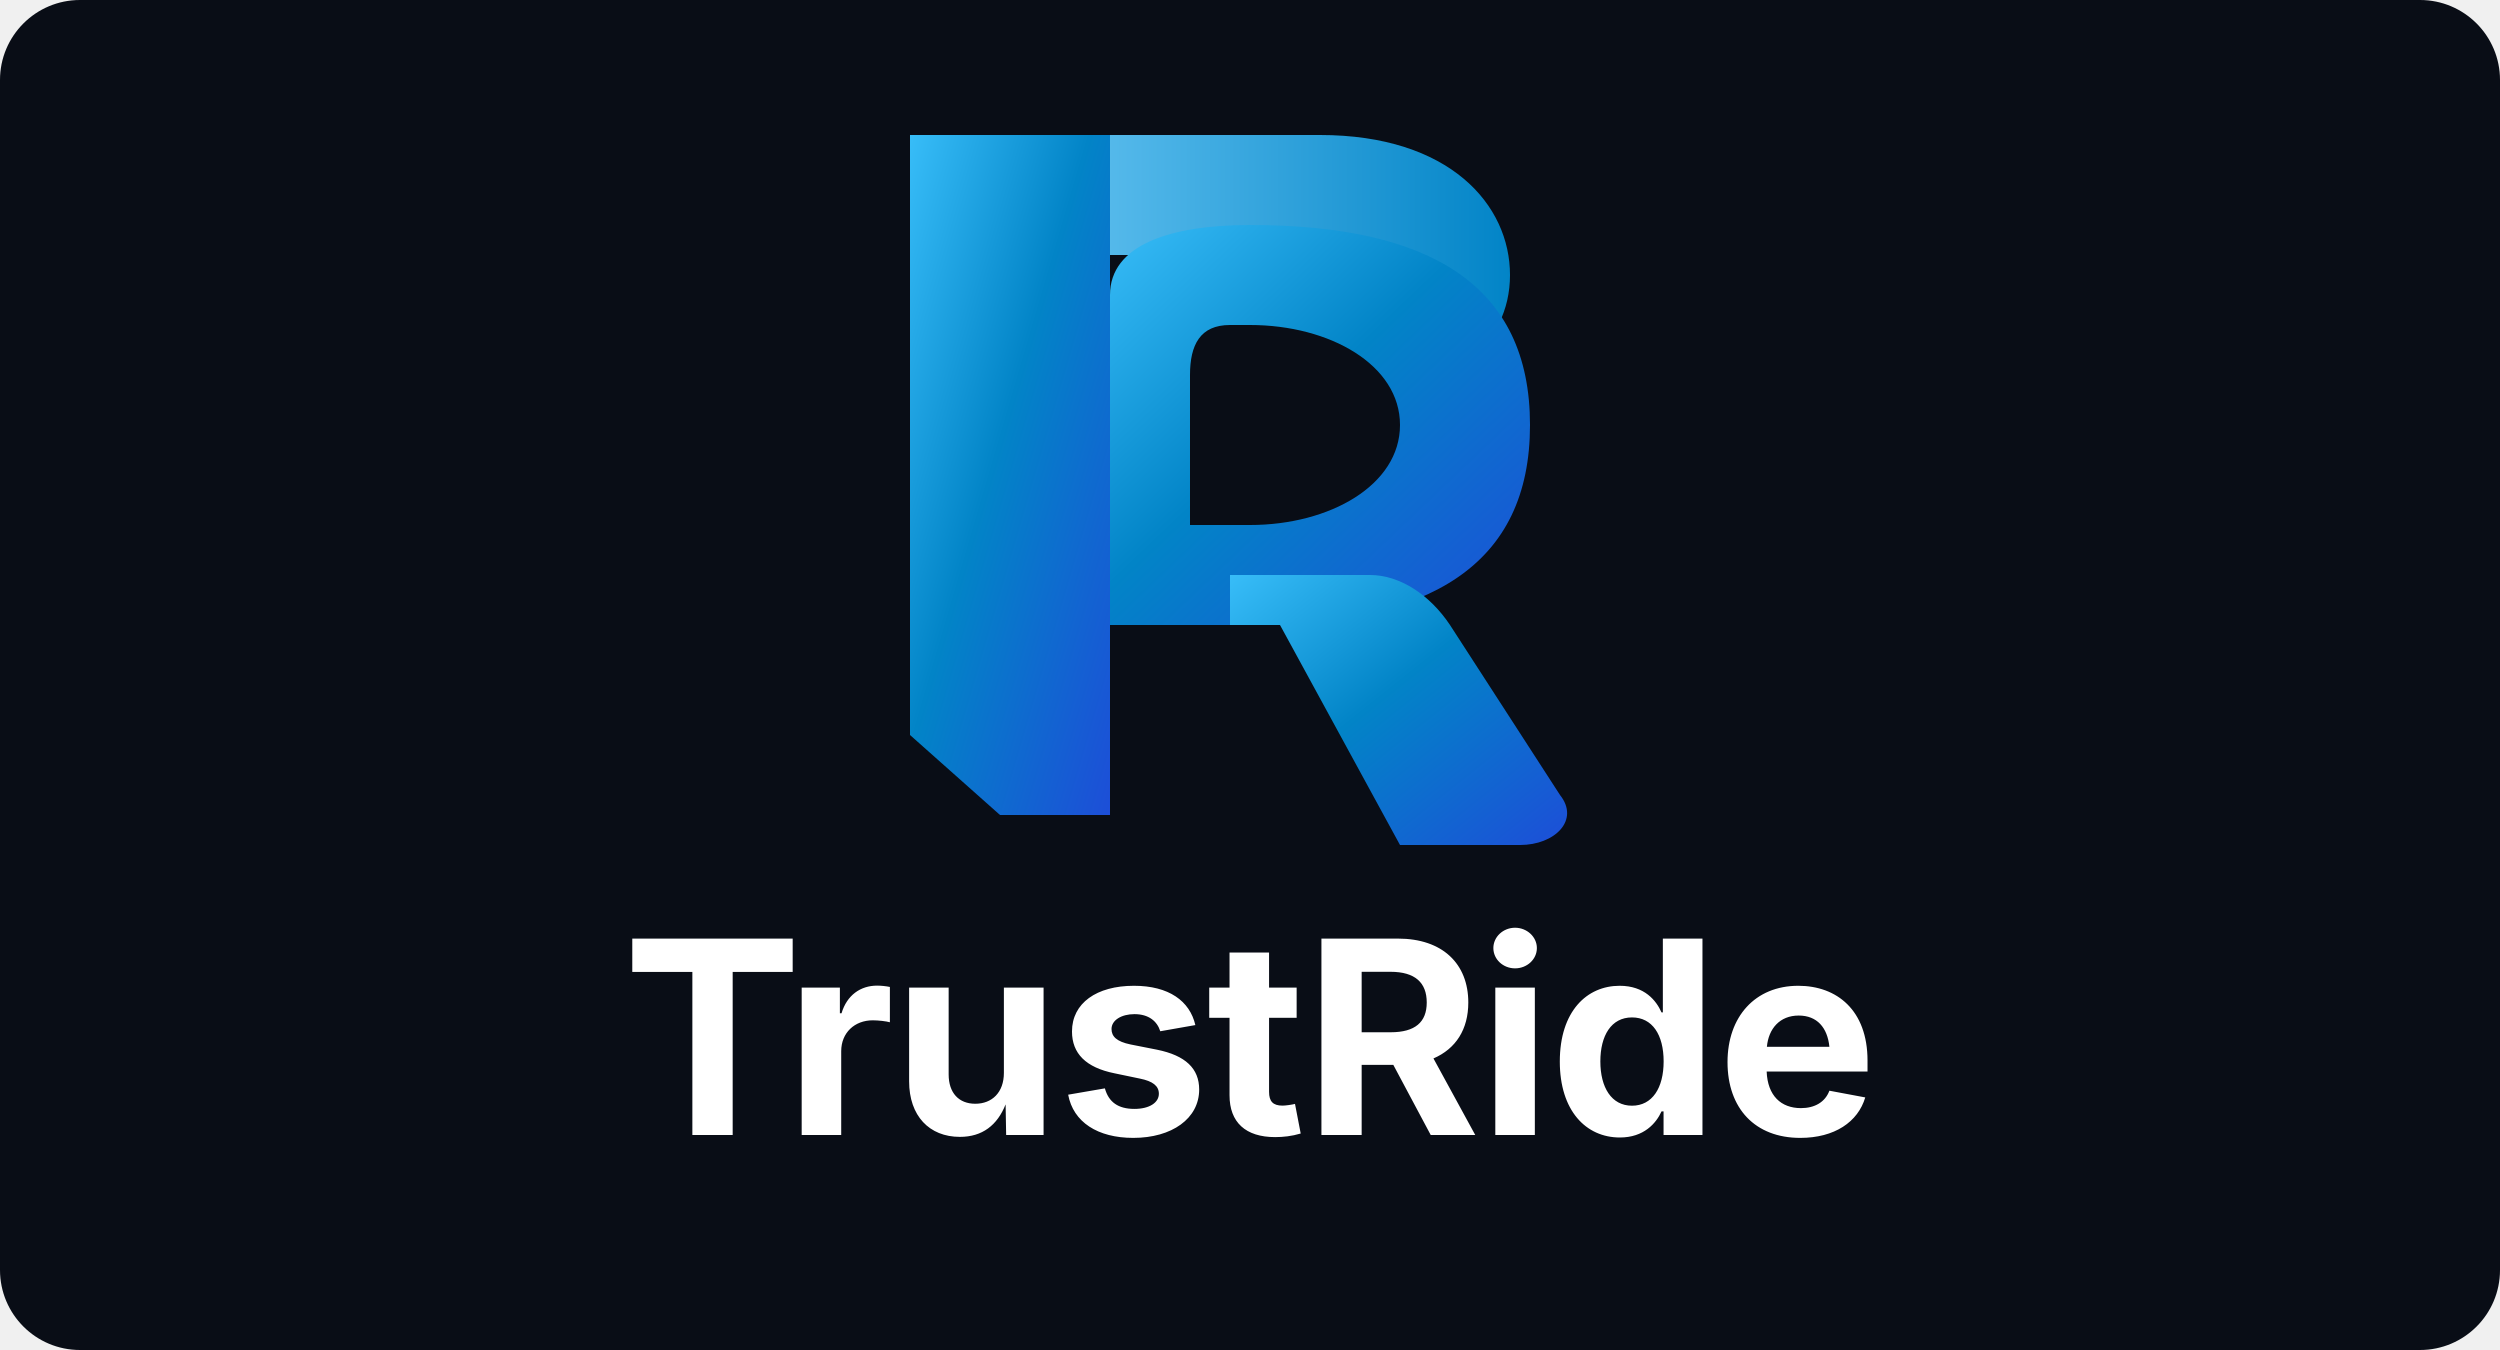
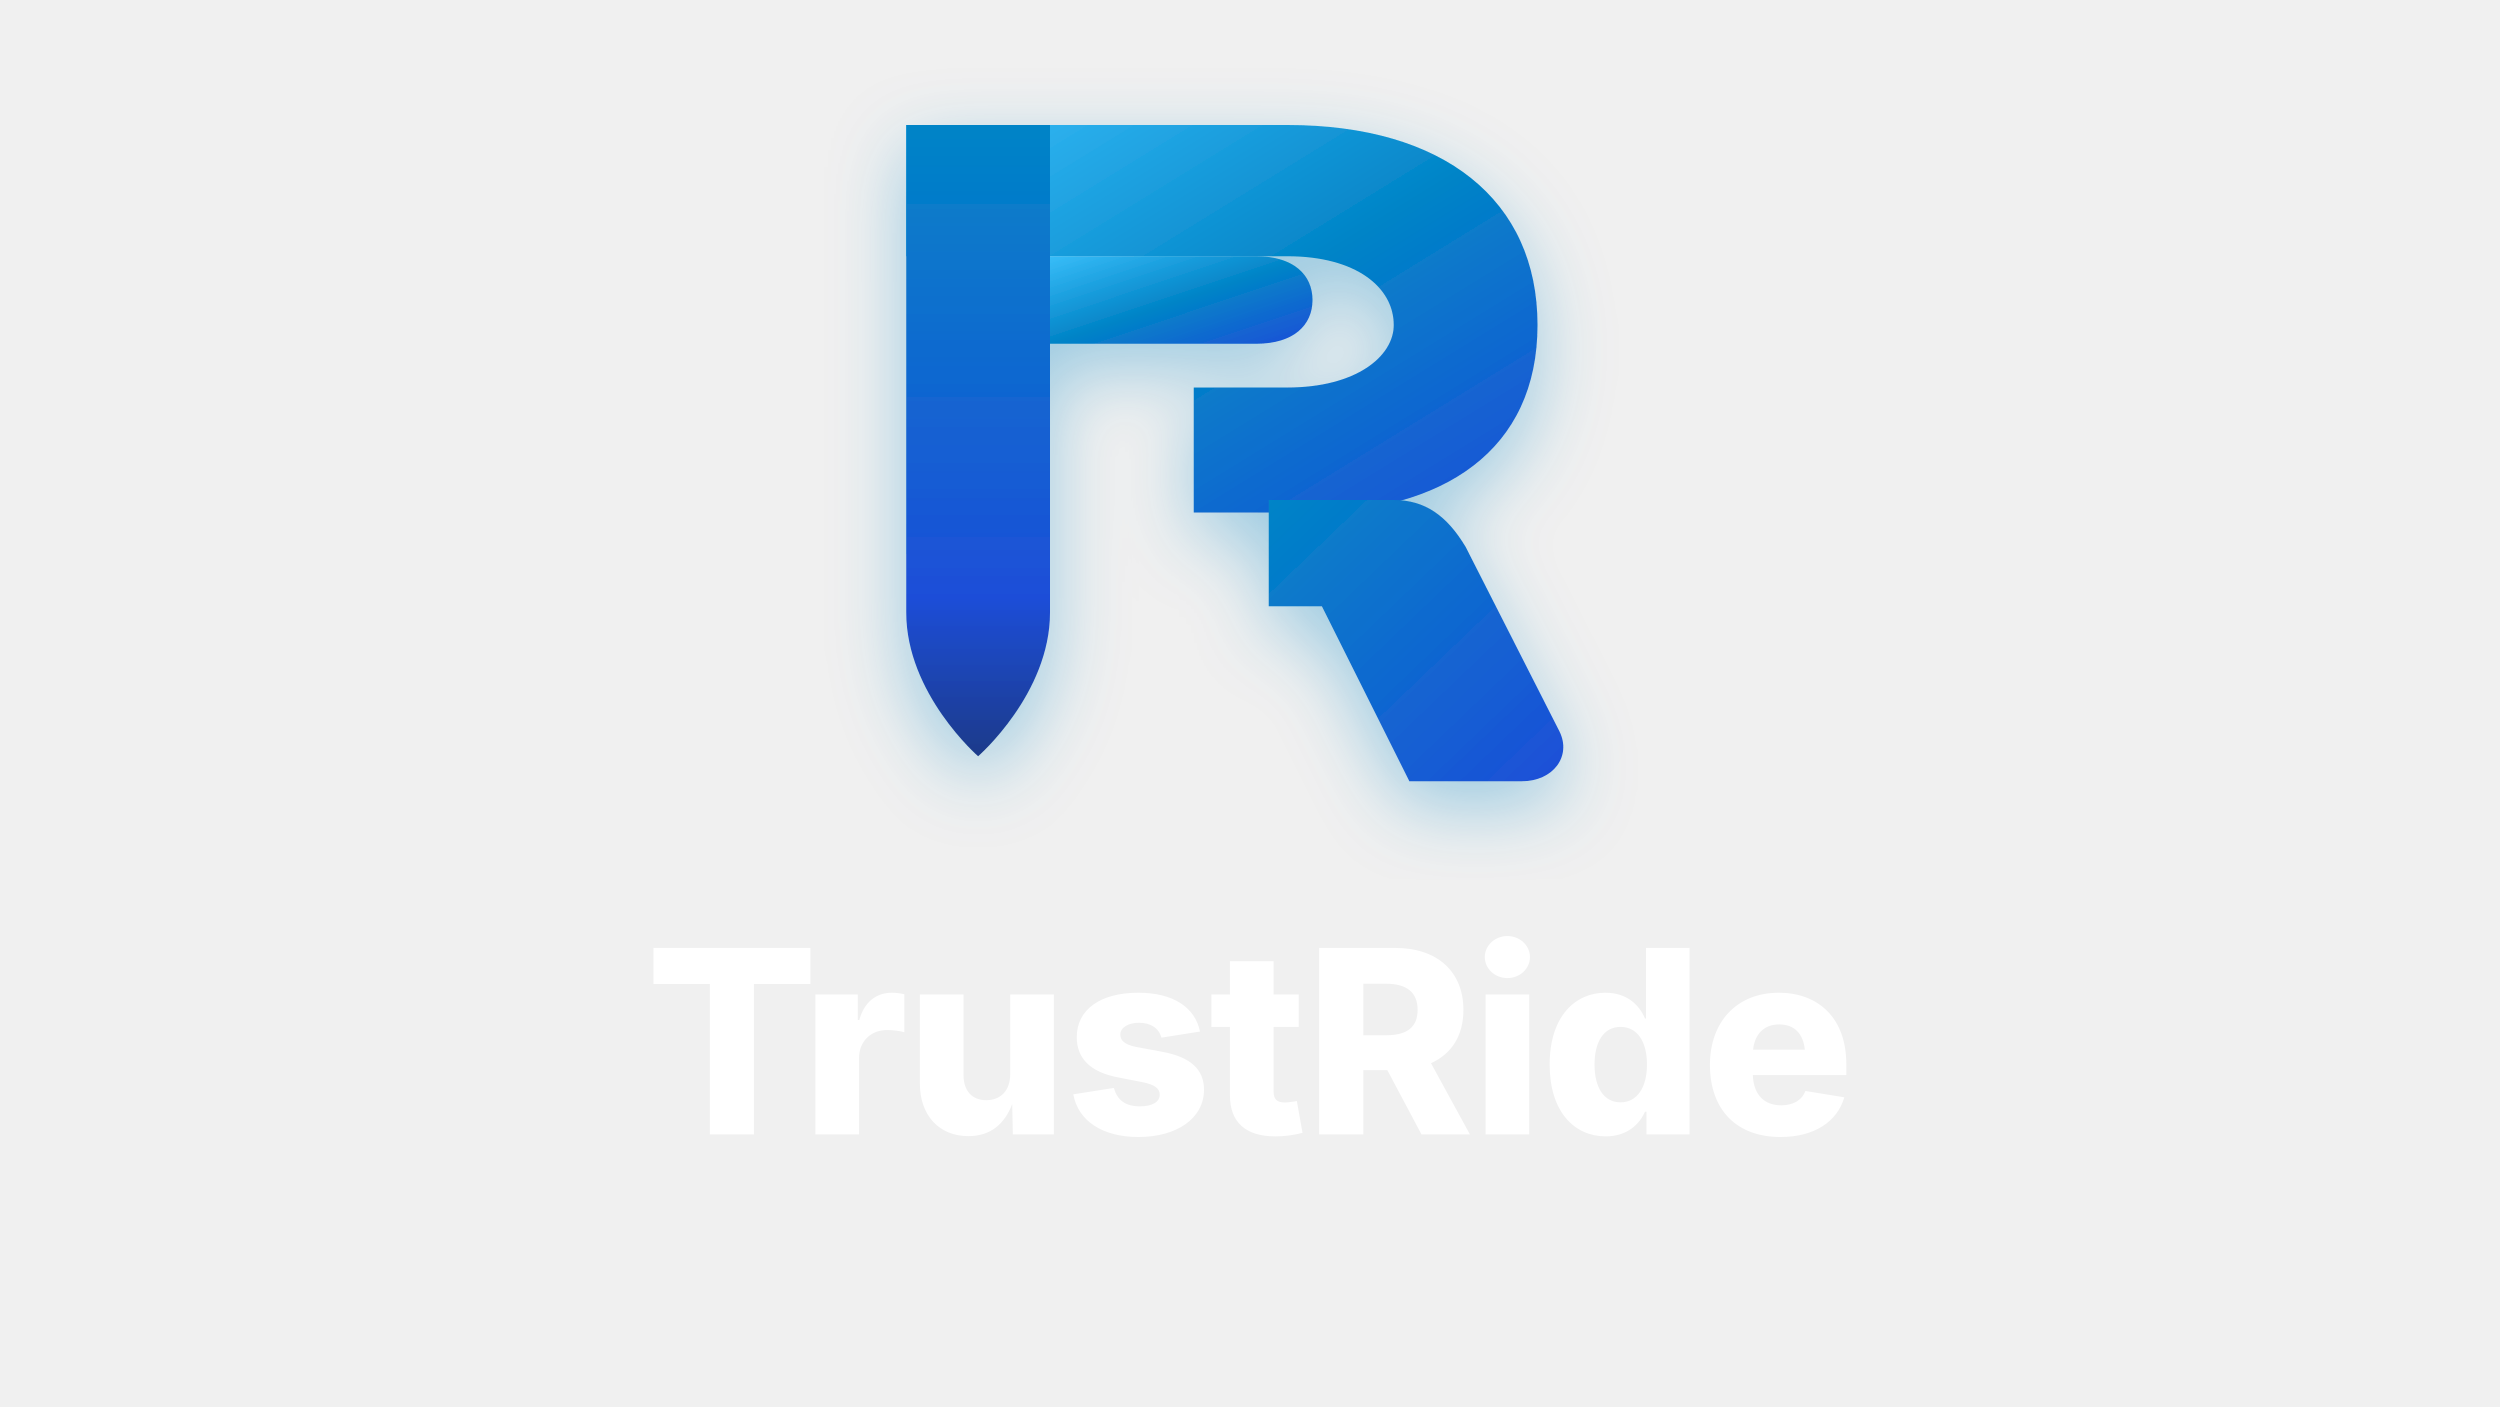
- <svg xmlns="http://www.w3.org/2000/svg" viewBox="0 0 500 270" fill="none">
+ <svg xmlns="http://www.w3.org/2000/svg" viewBox="0 0 800 450" fill="none">
  <defs>
-     <linearGradient id="trGradient" x1="0%" y1="0%" x2="100%" y2="100%">
+     <linearGradient id="trGradTop" x1="0%" y1="0%" x2="100%" y2="100%">
      <stop offset="0%" stop-color="#38bdf8" />
-       <stop offset="45%" stop-color="#0284c7" />
+       <stop offset="50%" stop-color="#0284c7" />
      <stop offset="100%" stop-color="#1d4ed8" />
    </linearGradient>
-     <linearGradient id="trTopGrad" x1="0%" y1="0%" x2="100%" y2="0%">
-       <stop offset="0%" stop-color="#7dd3fc" />
-       <stop offset="100%" stop-color="#0284c7" />
+     <linearGradient id="trGradStem" x1="0%" y1="0%" x2="0%" y2="100%">
+       <stop offset="0%" stop-color="#0284c7" />
+       <stop offset="75%" stop-color="#1d4ed8" />
+       <stop offset="100%" stop-color="#1e3a8a" />
    </linearGradient>
+     <linearGradient id="trGradLeg" x1="0%" y1="0%" x2="100%" y2="100%">
+       <stop offset="0%" stop-color="#0284c7" />
+       <stop offset="100%" stop-color="#1d4ed8" />
+     </linearGradient>
+     <filter id="trGlow" x="-15%" y="-15%" width="130%" height="130%">
+       <feDropShadow dx="0" dy="8" stdDeviation="12" flood-color="#0284c7" flood-opacity="0.35" />
+     </filter>
  </defs>
-   <rect width="500" height="270" fill="#090d16" rx="16" />
-   <g transform="translate(0, 5)">
-     <g transform="translate(182, 22)">
-       <path d="M 0 0 L 82 0 C 108 0 120 14 120 28 C 120 42 108 52 88 52 L 48 52 L 48 24 L 0 24 Z" fill="url(#trTopGrad)" />
-       <path d="M 0 0 L 40 0 L 40 136 L 18 136 L 0 120 Z" fill="url(#trGradient)" />
-       <path d="M 40 32 C 40 22 52 18 68 18 C 104 18 124 30 124 58 C 124 86 104 98 68 98 L 40 98 Z" fill="url(#trGradient)" />
-       <path d="M 64 38 C 58 38 56 42 56 48 L 56 78 L 68 78 C 84 78 98 70 98 58 C 98 46 84 38 68 38 Z" fill="#090d16" />
-       <path d="M 64 88 L 92 88 C 98 88 104 92 108 98 L 130 132 C 134 137 129 142 122 142 L 98 142 L 74 98 L 64 98 Z" fill="url(#trGradient)" />
+   <g transform="translate(0, 15)">
+     <g transform="translate(290, 25)" filter="url(#trGlow)">
+       <path d="M 0 0 L 122 0 C 172 0 202 24 202 64 C 202 104 172 124 128 124 L 92 124 L 92 84 L 122 84 C 144 84 156 74 156 64 C 156 52 144 42 122 42 L 0 42 Z" fill="url(#trGradTop)" />
+       <path d="M 0 0 L 46 0 L 46 156 C 46 182 23 202 23 202 C 23 202 0 182 0 156 Z" fill="url(#trGradStem)" />
+       <path d="M 46 42 L 112 42 C 124 42 130 48 130 56 C 130 64 124 70 112 70 L 46 70 Z" fill="url(#trGradTop)" />
+       <path d="M 116 120 L 156 120 C 166 120 173 125 179 135 L 209 194 C 213 202 207 210 197 210 L 161 210 L 133 154 L 116 154 Z" fill="url(#trGradLeg)" />
    </g>
-     <text x="250" y="222" text-anchor="middle" fill="#ffffff" font-family="'Inter', -apple-system, BlinkMacSystemFont, 'Segoe UI', Roboto, sans-serif" font-weight="700" font-size="54" letter-spacing="-0.5px">TrustRide</text>
+     <text x="400" y="348" text-anchor="middle" fill="#ffffff" font-family="'Inter', -apple-system, BlinkMacSystemFont, 'Segoe UI', Roboto, Helvetica, Arial, sans-serif" font-weight="800" font-size="82" letter-spacing="-1px">TrustRide</text>
  </g>
</svg>
